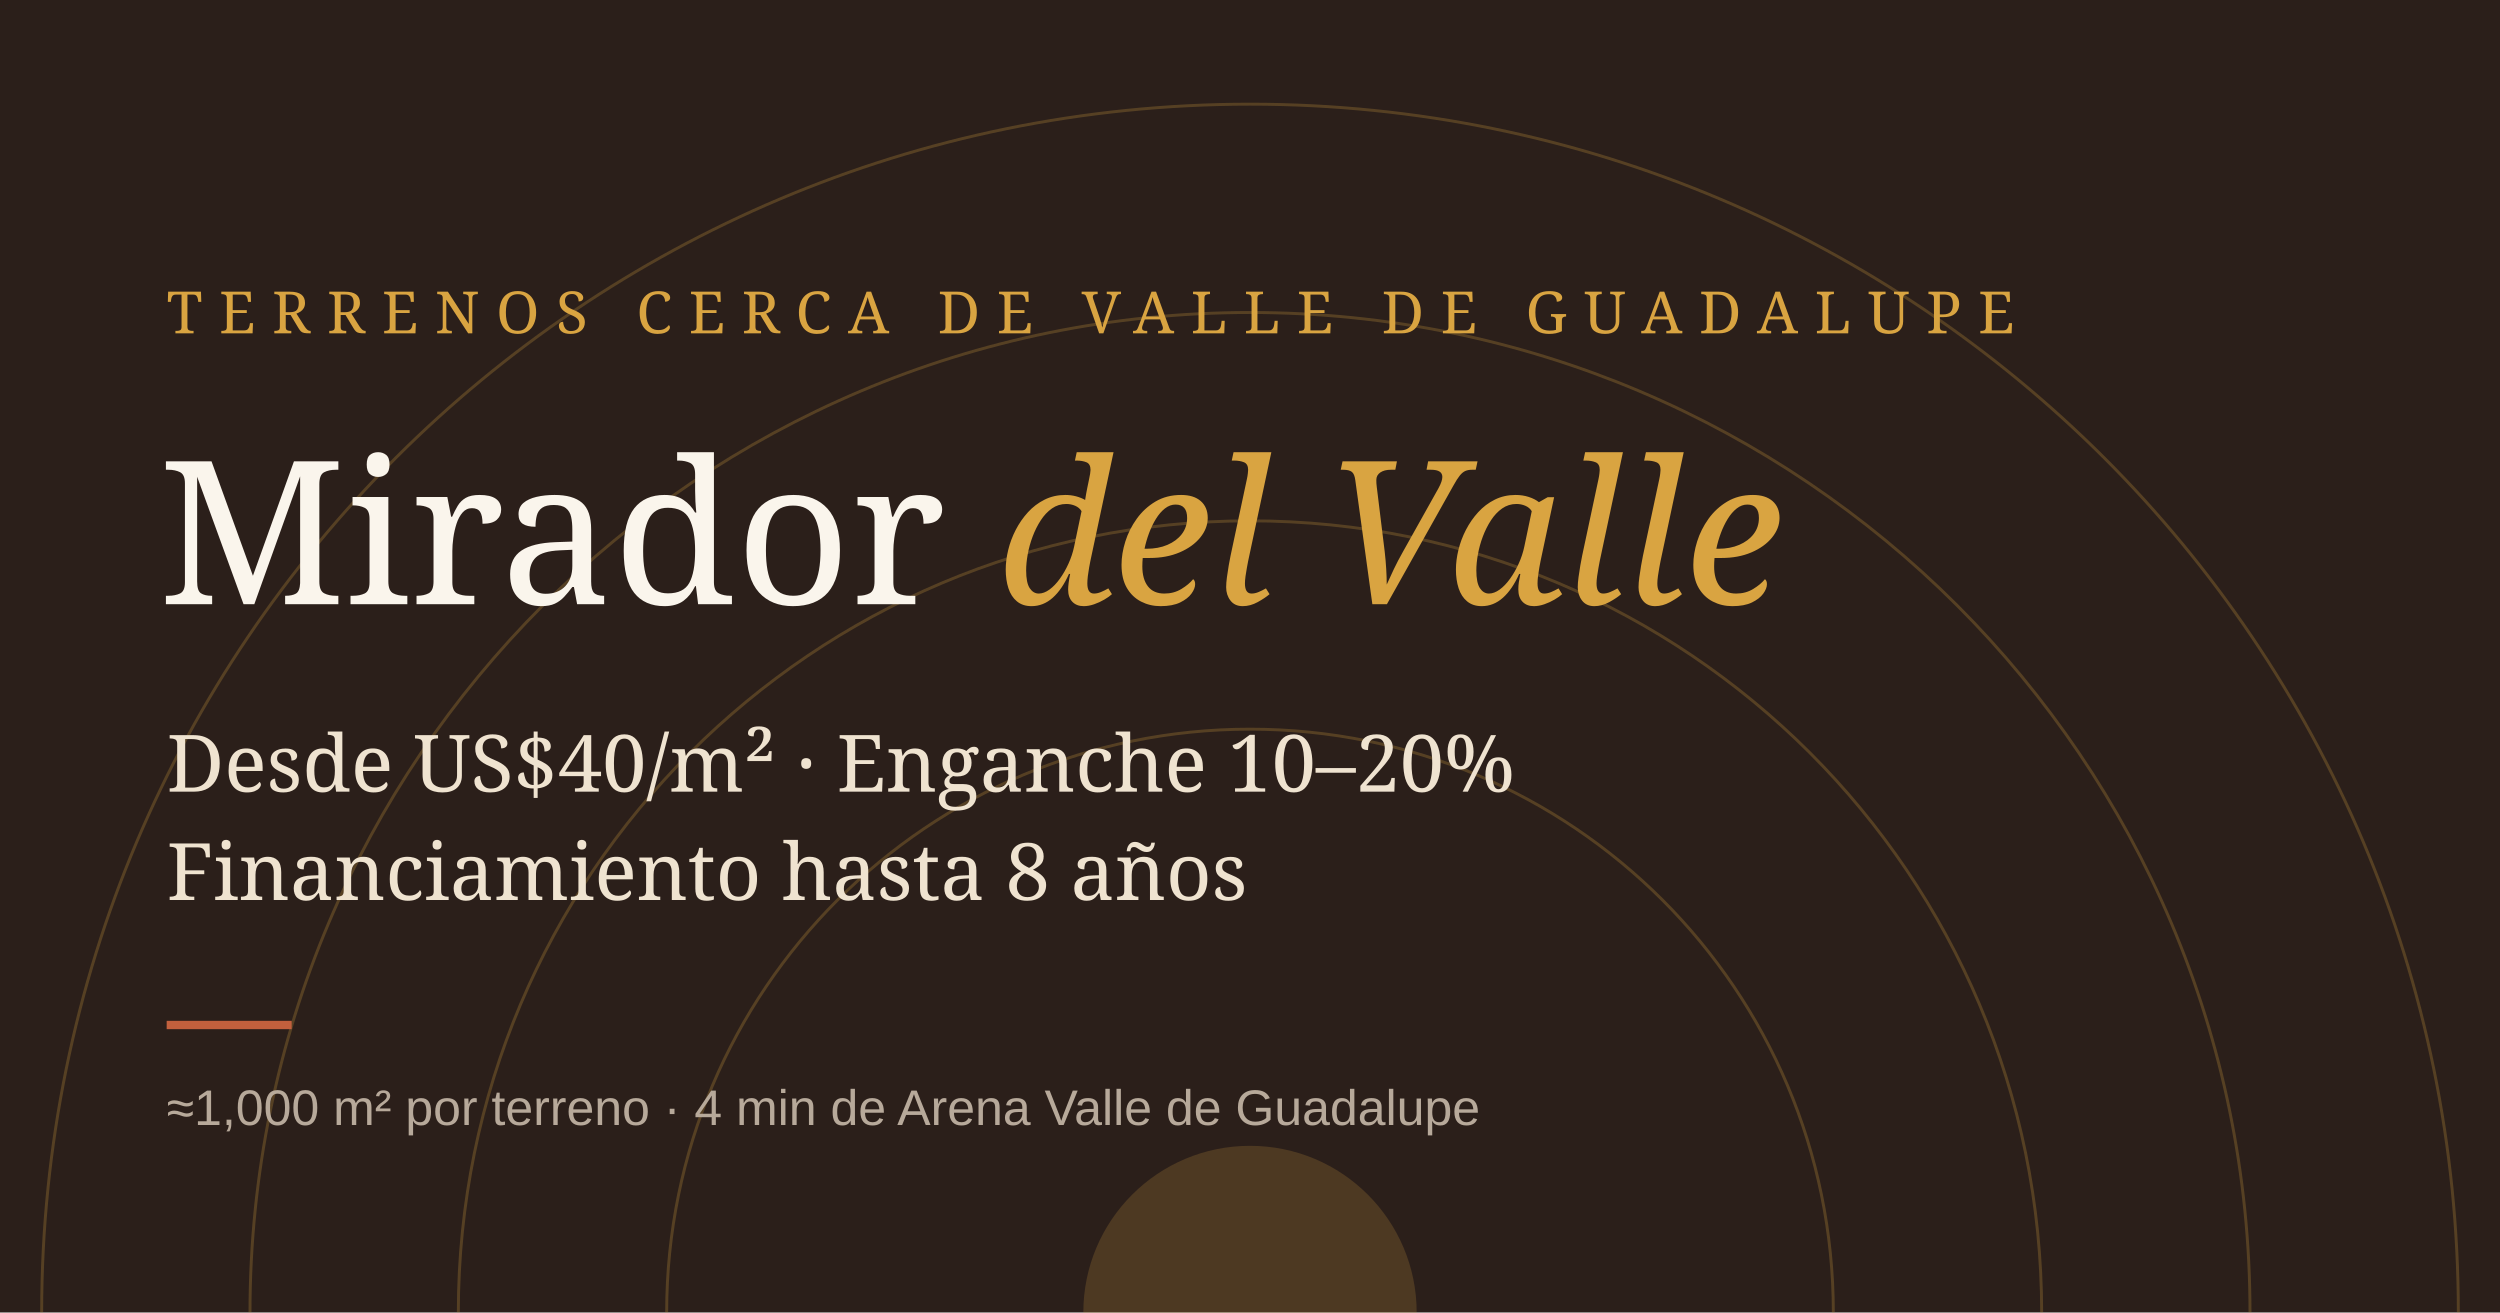
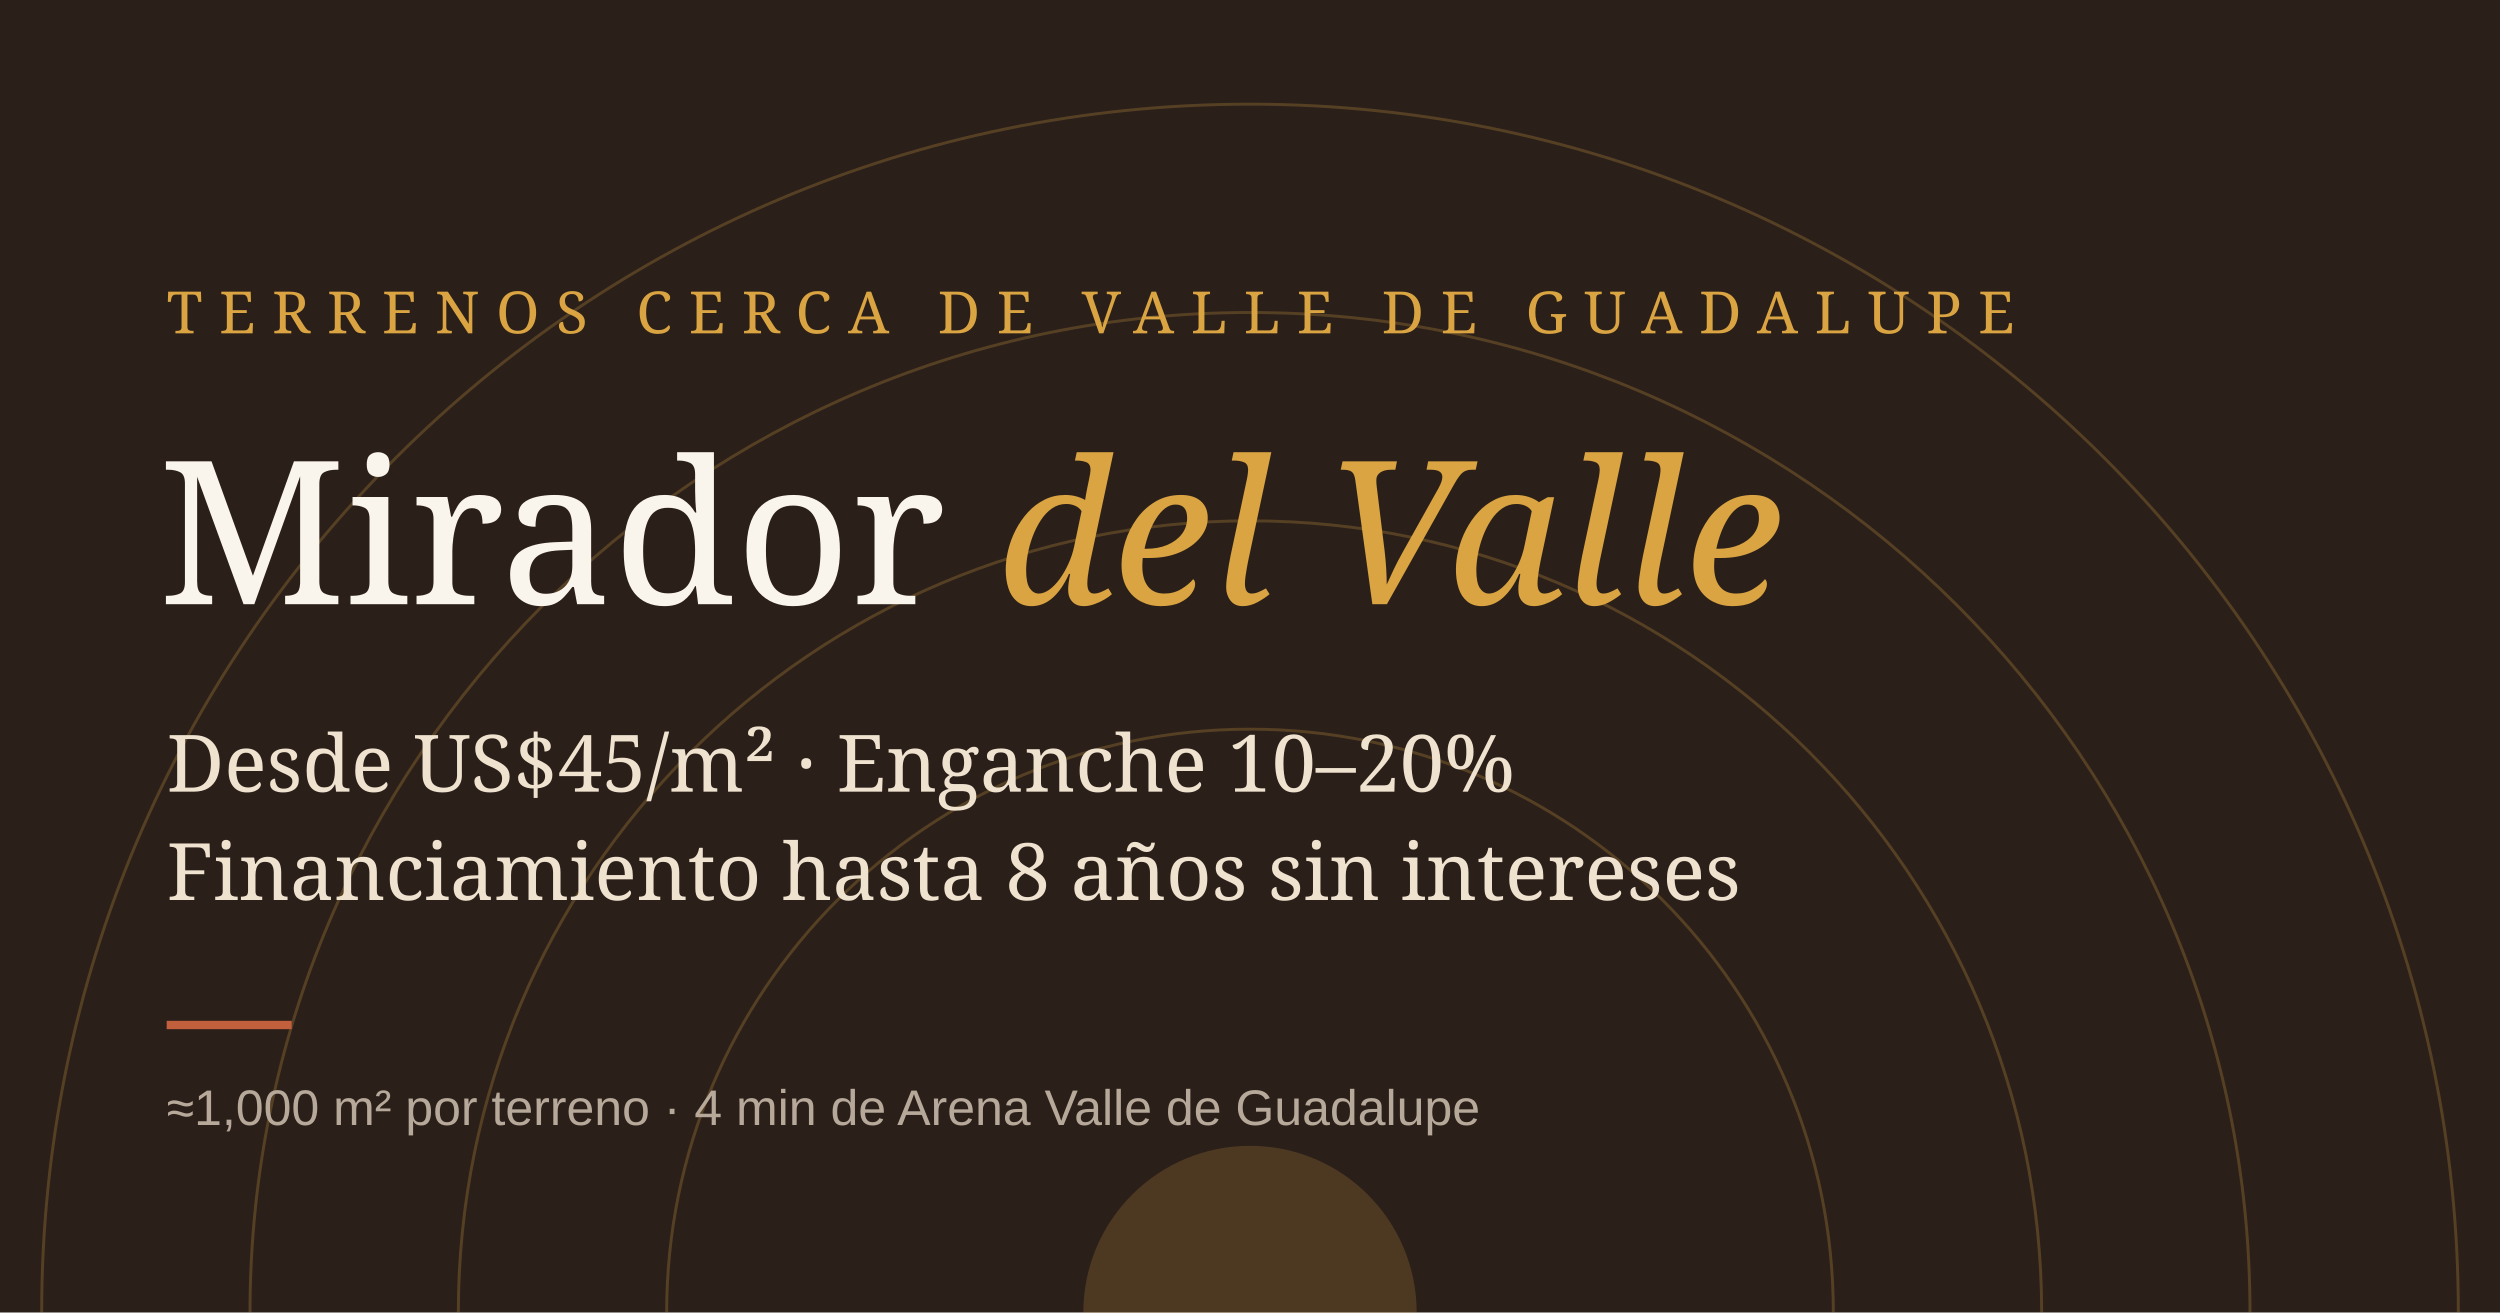
<svg xmlns="http://www.w3.org/2000/svg" width="1200" height="630" viewBox="0 0 1200 630" fill="none">
  <rect width="1200" height="630" fill="#2B1F1A" />
  <g stroke="#D9A441" stroke-width="1.4" opacity="0.25" fill="none">
    <path d="M 320 630 A 280 280 0 0 1 880 630" />
    <path d="M 220 630 A 380 380 0 0 1 980 630" />
    <path d="M 120 630 A 480 480 0 0 1 1080 630" />
    <path d="M 20 630 A 580 580 0 0 1 1180 630" />
  </g>
  <circle cx="600" cy="630" r="80" fill="#D9A441" fill-opacity="0.2" />
  <text x="80" y="160" font-family="Georgia, serif" font-size="28" fill="#D9A441" letter-spacing="8">TERRENOS CERCA DE VALLE DE GUADALUPE</text>
  <text x="76" y="290" font-family="Georgia, serif" font-size="96" fill="#FAF5EC">Mirador <tspan font-style="italic" fill="#D9A441">del Valle</tspan>
  </text>
-   <text x="80" y="380" font-family="Georgia, serif" font-size="38" fill="#EFE3D0">Desde US$40/m² · Enganche 10–20%</text>
-   <text x="80" y="432" font-family="Georgia, serif" font-size="38" fill="#EFE3D0">Financiamiento hasta 8 años</text>
+   <text x="80" y="380" font-family="Georgia, serif" font-size="38" fill="#EFE3D0">Desde US$45/m² · Enganche 10–20%</text>
+   <text x="80" y="432" font-family="Georgia, serif" font-size="38" fill="#EFE3D0">Financiamiento hasta 8 años sin intereses</text>
  <rect x="80" y="490" width="60" height="4" fill="#C2603D" />
  <text x="80" y="540" font-family="Arial, sans-serif" font-size="24" fill="#B7A99A">≈1,000 m² por terreno · 4 min de Arena Valle de Guadalupe</text>
</svg>
